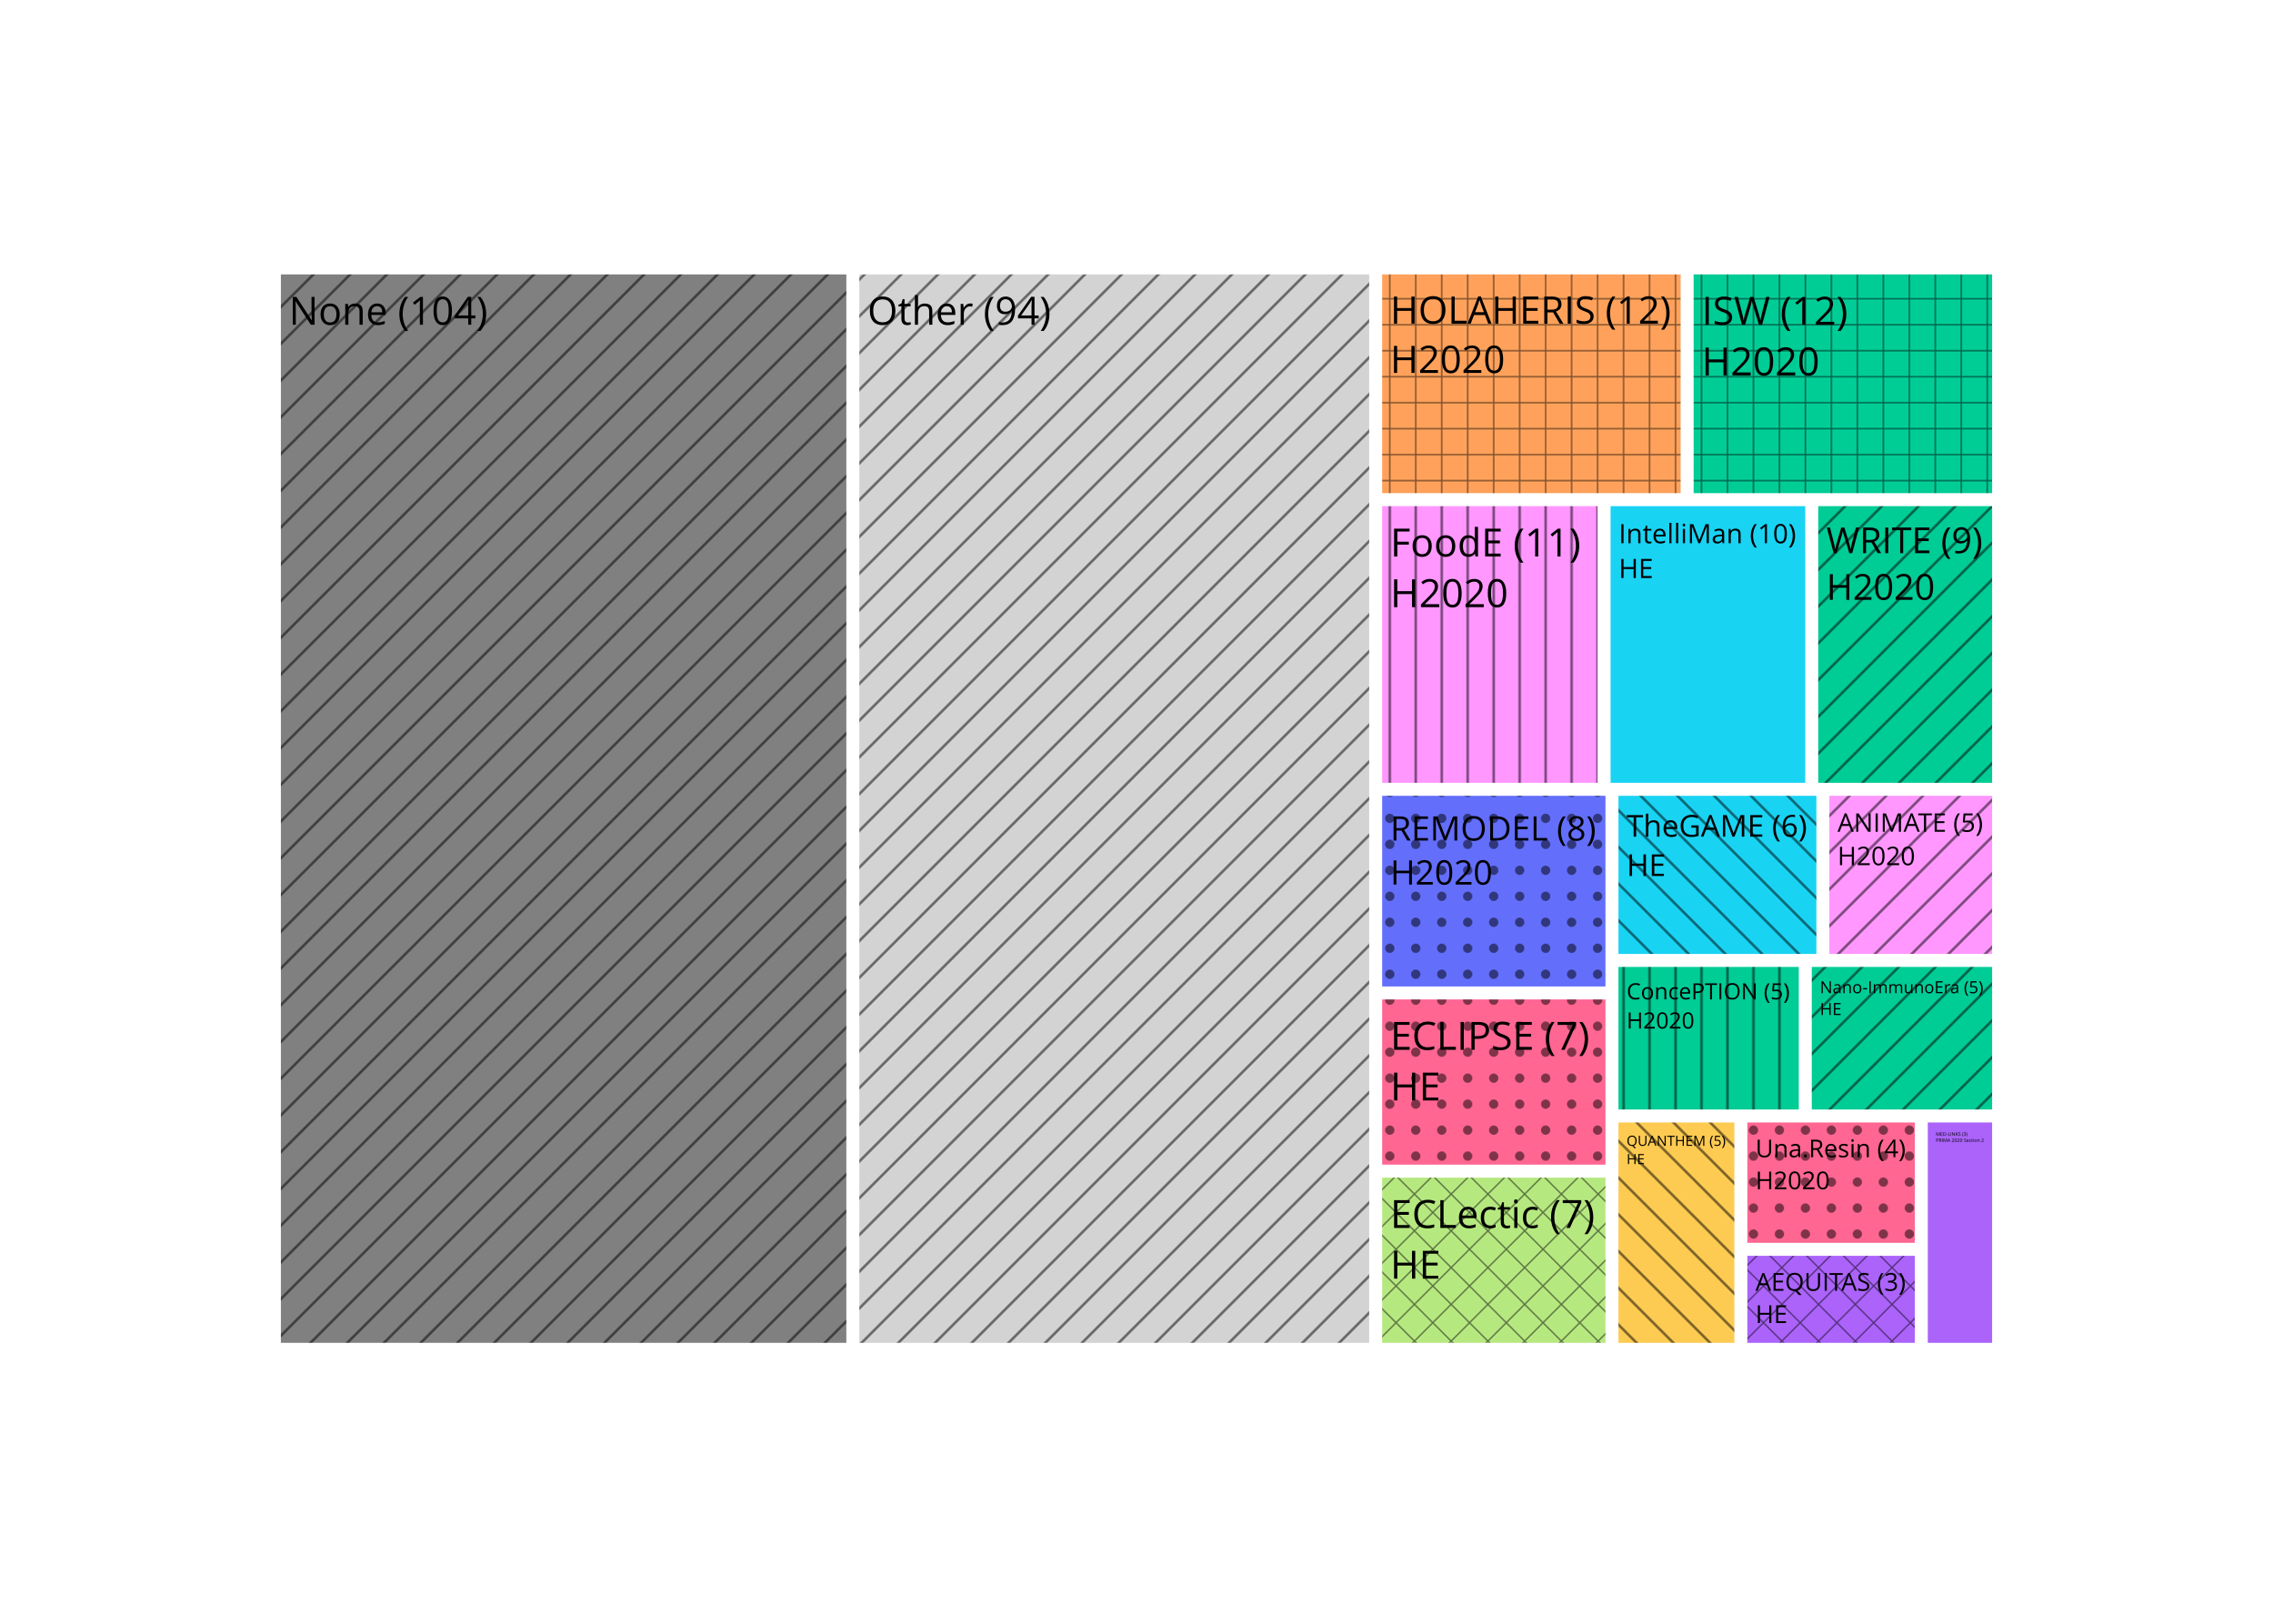
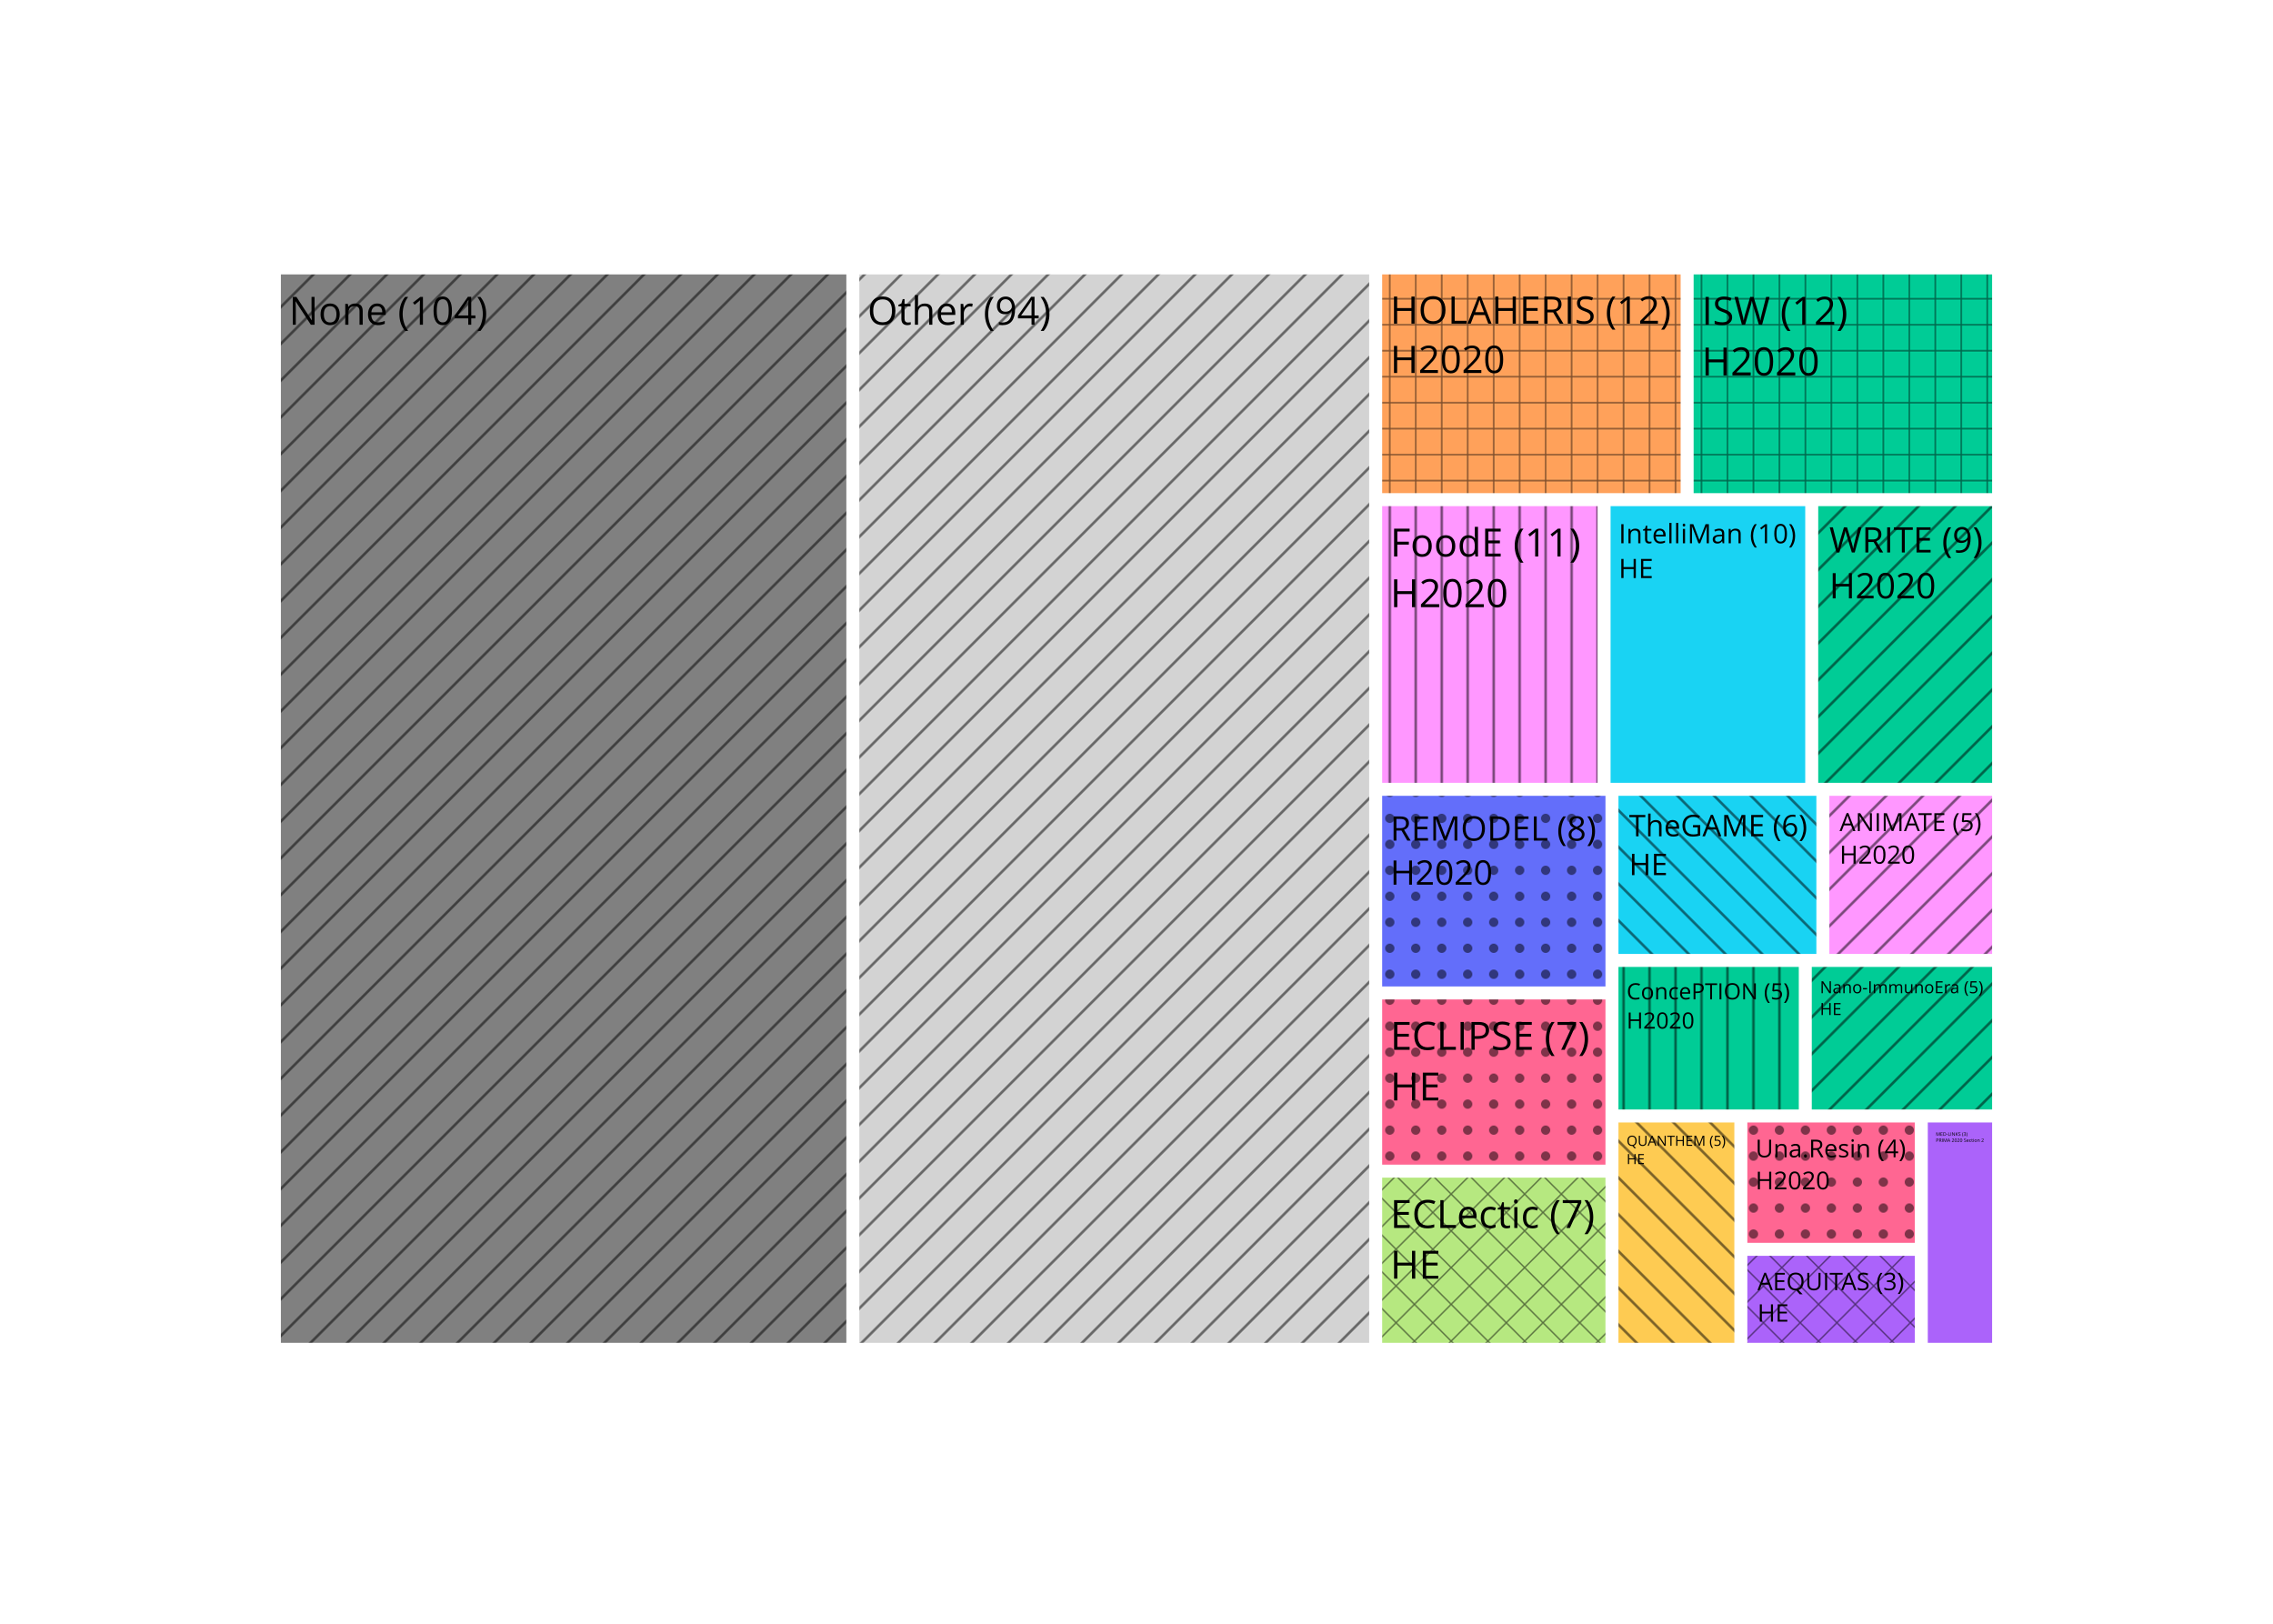
<svg xmlns="http://www.w3.org/2000/svg" class="main-svg" width="700" height="500" style="" viewBox="0 0 700 500">
  <rect x="0" y="0" width="700" height="500" style="fill: rgb(255, 255, 255); fill-opacity: 1;" />
-   <defs id="defs-0441e1">
+   <defs id="defs-b6fcf7">
    <g class="clips" />
    <g class="gradients" />
    <g class="patterns">
-       <pattern id="p0441e1-889cac-11" width="11.314px" height="11.314px" patternUnits="userSpaceOnUse" patternTransform="">
+       <pattern id="pb6fcf7-45ff20-11" width="11.314px" height="11.314px" patternUnits="userSpaceOnUse" patternTransform="">
        <rect width="11.314px" height="11.314px" fill="rgb(128, 128, 128)" fill-opacity="1" />
        <path d="M-2.828,2.828l5.657,-5.657M0,11.314L11.314,0M8.485,14.142l5.657,-5.657" opacity="0.5" stroke="rgb(0, 0, 0)" stroke-width="0.8px" />
      </pattern>
-       <pattern id="p0441e1-889cac-12" width="11.314px" height="11.314px" patternUnits="userSpaceOnUse" patternTransform="">
+       <pattern id="pb6fcf7-45ff20-12" width="11.314px" height="11.314px" patternUnits="userSpaceOnUse" patternTransform="">
        <rect width="11.314px" height="11.314px" fill="rgb(211, 211, 211)" fill-opacity="1" />
        <path d="M-2.828,2.828l5.657,-5.657M0,11.314L11.314,0M8.485,14.142l5.657,-5.657" opacity="0.5" stroke="rgb(0, 0, 0)" stroke-width="0.8px" />
      </pattern>
-       <pattern id="p0441e1-889cac-6" width="8px" height="8px" patternUnits="userSpaceOnUse" patternTransform="">
+       <pattern id="pb6fcf7-45ff20-6" width="8px" height="8px" patternUnits="userSpaceOnUse" patternTransform="">
        <rect width="8px" height="8px" fill="rgb(255, 161, 90)" fill-opacity="1" />
        <path d="M4,0L4,8M0,4L8,4" opacity="0.5" stroke="rgb(0, 0, 0)" stroke-width="0.411px" />
      </pattern>
-       <pattern id="p0441e1-889cac-7" width="8px" height="8px" patternUnits="userSpaceOnUse" patternTransform="">
+       <pattern id="pb6fcf7-45ff20-7" width="8px" height="8px" patternUnits="userSpaceOnUse" patternTransform="">
        <rect width="8px" height="8px" fill="rgb(0, 204, 150)" fill-opacity="1" />
        <path d="M4,0L4,8M0,4L8,4" opacity="0.5" stroke="rgb(0, 0, 0)" stroke-width="0.411px" />
      </pattern>
-       <pattern id="p0441e1-889cac-5" width="8px" height="8px" patternUnits="userSpaceOnUse" patternTransform="">
+       <pattern id="pb6fcf7-45ff20-5" width="8px" height="8px" patternUnits="userSpaceOnUse" patternTransform="">
        <rect width="8px" height="8px" fill="rgb(255, 151, 255)" fill-opacity="1" />
        <path d="M4,0L4,8" opacity="0.5" stroke="rgb(0, 0, 0)" stroke-width="0.8px" />
      </pattern>
-       <pattern id="p0441e1-889cac-17" width="11.314px" height="11.314px" patternUnits="userSpaceOnUse" patternTransform="">
+       <pattern id="pb6fcf7-45ff20-17" width="11.314px" height="11.314px" patternUnits="userSpaceOnUse" patternTransform="">
        <rect width="11.314px" height="11.314px" fill="rgb(0, 204, 150)" fill-opacity="1" />
        <path d="M-2.828,2.828l5.657,-5.657M0,11.314L11.314,0M8.485,14.142l5.657,-5.657" opacity="0.5" stroke="rgb(0, 0, 0)" stroke-width="0.8px" />
      </pattern>
-       <pattern id="p0441e1-889cac-14" width="8px" height="8px" patternUnits="userSpaceOnUse" patternTransform="">
+       <pattern id="pb6fcf7-45ff20-14" width="8px" height="8px" patternUnits="userSpaceOnUse" patternTransform="">
        <rect width="8px" height="8px" fill="rgb(99, 110, 250)" fill-opacity="1" />
        <circle cx="4" cy="4" r="1.427" opacity="0.5" fill="rgb(0, 0, 0)" />
      </pattern>
-       <pattern id="p0441e1-889cac-3" width="8px" height="8px" patternUnits="userSpaceOnUse" patternTransform="">
+       <pattern id="pb6fcf7-45ff20-3" width="8px" height="8px" patternUnits="userSpaceOnUse" patternTransform="">
        <rect width="8px" height="8px" fill="rgb(255, 102, 146)" fill-opacity="1" />
        <circle cx="4" cy="4" r="1.427" opacity="0.5" fill="rgb(0, 0, 0)" />
      </pattern>
-       <pattern id="p0441e1-889cac-4" width="11.314px" height="11.314px" patternUnits="userSpaceOnUse" patternTransform="">
+       <pattern id="pb6fcf7-45ff20-4" width="11.314px" height="11.314px" patternUnits="userSpaceOnUse" patternTransform="">
        <rect width="11.314px" height="11.314px" fill="rgb(182, 232, 128)" fill-opacity="1" />
        <path d="M-2.828,2.828l5.657,-5.657M0,11.314L11.314,0M8.485,14.142l5.657,-5.657M8.485,-2.828l5.657,5.657M0,0L11.314,11.314M-2.828,8.485l5.657,5.657" opacity="0.5" stroke="rgb(0, 0, 0)" stroke-width="0.411px" />
      </pattern>
-       <pattern id="p0441e1-889cac-15" width="11.314px" height="11.314px" patternUnits="userSpaceOnUse" patternTransform="">
+       <pattern id="pb6fcf7-45ff20-15" width="11.314px" height="11.314px" patternUnits="userSpaceOnUse" patternTransform="">
        <rect width="11.314px" height="11.314px" fill="rgb(25, 211, 243)" fill-opacity="1" />
        <path d="M8.485,-2.828l5.657,5.657M0,0L11.314,11.314M-2.828,8.485l5.657,5.657" opacity="0.5" stroke="rgb(0, 0, 0)" stroke-width="0.8px" />
      </pattern>
-       <pattern id="p0441e1-889cac-1" width="11.314px" height="11.314px" patternUnits="userSpaceOnUse" patternTransform="">
+       <pattern id="pb6fcf7-45ff20-1" width="11.314px" height="11.314px" patternUnits="userSpaceOnUse" patternTransform="">
        <rect width="11.314px" height="11.314px" fill="rgb(255, 151, 255)" fill-opacity="1" />
        <path d="M-2.828,2.828l5.657,-5.657M0,11.314L11.314,0M8.485,14.142l5.657,-5.657" opacity="0.5" stroke="rgb(0, 0, 0)" stroke-width="0.8px" />
      </pattern>
-       <pattern id="p0441e1-889cac-2" width="8px" height="8px" patternUnits="userSpaceOnUse" patternTransform="">
+       <pattern id="pb6fcf7-45ff20-2" width="8px" height="8px" patternUnits="userSpaceOnUse" patternTransform="">
        <rect width="8px" height="8px" fill="rgb(0, 204, 150)" fill-opacity="1" />
        <path d="M4,0L4,8" opacity="0.5" stroke="rgb(0, 0, 0)" stroke-width="0.8px" />
      </pattern>
-       <pattern id="p0441e1-889cac-10" width="11.314px" height="11.314px" patternUnits="userSpaceOnUse" patternTransform="">
+       <pattern id="pb6fcf7-45ff20-10" width="11.314px" height="11.314px" patternUnits="userSpaceOnUse" patternTransform="">
        <rect width="11.314px" height="11.314px" fill="rgb(0, 204, 150)" fill-opacity="1" />
        <path d="M-2.828,2.828l5.657,-5.657M0,11.314L11.314,0M8.485,14.142l5.657,-5.657" opacity="0.5" stroke="rgb(0, 0, 0)" stroke-width="0.8px" />
      </pattern>
-       <pattern id="p0441e1-889cac-13" width="11.314px" height="11.314px" patternUnits="userSpaceOnUse" patternTransform="">
+       <pattern id="pb6fcf7-45ff20-13" width="11.314px" height="11.314px" patternUnits="userSpaceOnUse" patternTransform="">
        <rect width="11.314px" height="11.314px" fill="rgb(254, 203, 82)" fill-opacity="1" />
        <path d="M8.485,-2.828l5.657,5.657M0,0L11.314,11.314M-2.828,8.485l5.657,5.657" opacity="0.5" stroke="rgb(0, 0, 0)" stroke-width="0.8px" />
      </pattern>
-       <pattern id="p0441e1-889cac-16" width="8px" height="8px" patternUnits="userSpaceOnUse" patternTransform="">
+       <pattern id="pb6fcf7-45ff20-16" width="8px" height="8px" patternUnits="userSpaceOnUse" patternTransform="">
        <rect width="8px" height="8px" fill="rgb(255, 102, 146)" fill-opacity="1" />
        <circle cx="4" cy="4" r="1.427" opacity="0.5" fill="rgb(0, 0, 0)" />
      </pattern>
-       <pattern id="p0441e1-889cac-0" width="11.314px" height="11.314px" patternUnits="userSpaceOnUse" patternTransform="">
+       <pattern id="pb6fcf7-45ff20-0" width="11.314px" height="11.314px" patternUnits="userSpaceOnUse" patternTransform="">
        <rect width="11.314px" height="11.314px" fill="rgb(171, 99, 250)" fill-opacity="1" />
        <path d="M-2.828,2.828l5.657,-5.657M0,11.314L11.314,0M8.485,14.142l5.657,-5.657M8.485,-2.828l5.657,5.657M0,0L11.314,11.314M-2.828,8.485l5.657,5.657" opacity="0.5" stroke="rgb(0, 0, 0)" stroke-width="0.411px" />
      </pattern>
    </g>
  </defs>
  <g class="bglayer" />
  <g class="layer-below">
    <g class="imagelayer" />
    <g class="shapelayer" />
  </g>
  <g class="cartesianlayer" />
  <g class="polarlayer" />
  <g class="smithlayer" />
  <g class="ternarylayer" />
  <g class="geolayer" />
  <g class="funnelarealayer" />
  <g class="pielayer" />
  <g class="iciclelayer" />
  <g class="treemaplayer">
    <g class="trace treemap" style="opacity: 1;">
      <g class="slice cursor-pointer">
        <path class="surface" d="M80,60L620,60L620,420L80,420Z" style="pointer-events: none; fill: rgb(0, 0, 0); fill-opacity: 0; stroke-width: 0; stroke: rgb(0, 0, 0); stroke-opacity: 0; opacity: 100;" />
        <g class="slicetext">
          <text data-notex="1" class="slicetext" text-anchor="start" x="0" y="0" style="font-family: 'Open Sans', verdana, arial, sans-serif; font-size: 12px; fill: rgb(42, 63, 95); fill-opacity: 1; white-space: pre;" transform="translate(86,76)"> </text>
        </g>
      </g>
      <g class="slice cursor-pointer">
-         <path class="surface pattern_filled" d="M86,84L261.142,84L261.142,414L86,414Z" style="pointer-events: none; stroke-width: 1; fill: url('#p0441e1-889cac-11'); stroke: rgb(255, 255, 255); stroke-opacity: 1; opacity: 1;" />
+         <path class="surface pattern_filled" d="M86,84L261.142,84L261.142,414L86,414Z" style="pointer-events: none; stroke-width: 1; fill: url('#pb6fcf7-45ff20-11'); stroke: rgb(255, 255, 255); stroke-opacity: 1; opacity: 1;" />
        <g class="slicetext">
          <text data-notex="1" class="slicetext" text-anchor="start" x="0" y="0" style="font-family: 'Open Sans', verdana, arial, sans-serif; font-size: 12px; fill: rgb(255, 255, 255); fill-opacity: 1; white-space: pre;" transform="translate(89,100)">
            <tspan class="line" dy="0em" x="0" y="0">
              <tspan style=" fill: black; text-shadow: -2px -2px 0 #FFF, 2px -2px 0 #FFF, -2px 2px 0 #FFF, 2px 2px 0 #FFF, -2px 0 0 #FFF, 2px 0 0 #FFF, 0 -2px 0 #FFF, 0 2px 0 #FFF;">None (104)</tspan>
            </tspan>
            <tspan class="line" dy="1.3em" x="0" y="0">
              <tspan style=" fill: black; text-shadow: -2px -2px 0 #FFF, 2px -2px 0 #FFF, -2px 2px 0 #FFF, 2px 2px 0 #FFF, -2px 0 0 #FFF, 2px 0 0 #FFF, 0 -2px 0 #FFF, 0 2px 0 #FFF;" />
            </tspan>
          </text>
        </g>
      </g>
      <g class="slice cursor-pointer">
-         <path class="surface pattern_filled" d="M264.142,84L422.155,84L422.155,414L264.142,414Z" style="pointer-events: none; stroke-width: 1; fill: url('#p0441e1-889cac-12'); stroke: rgb(255, 255, 255); stroke-opacity: 1; opacity: 1;" />
+         <path class="surface pattern_filled" d="M264.142,84L422.155,84L422.155,414L264.142,414Z" style="pointer-events: none; stroke-width: 1; fill: url('#pb6fcf7-45ff20-12'); stroke: rgb(255, 255, 255); stroke-opacity: 1; opacity: 1;" />
        <g class="slicetext">
          <text data-notex="1" class="slicetext" text-anchor="start" x="0" y="0" style="font-family: 'Open Sans', verdana, arial, sans-serif; font-size: 12px; fill: rgb(68, 68, 68); fill-opacity: 1; white-space: pre;" transform="translate(267.1419,100)">
            <tspan class="line" dy="0em" x="0" y="0">
              <tspan style=" fill: black; text-shadow: -2px -2px 0 #FFF, 2px -2px 0 #FFF, -2px 2px 0 #FFF, 2px 2px 0 #FFF, -2px 0 0 #FFF, 2px 0 0 #FFF, 0 -2px 0 #FFF, 0 2px 0 #FFF;">Other (94)</tspan>
            </tspan>
            <tspan class="line" dy="1.3em" x="0" y="0">
              <tspan style=" fill: black; text-shadow: -2px -2px 0 #FFF, 2px -2px 0 #FFF, -2px 2px 0 #FFF, 2px 2px 0 #FFF, -2px 0 0 #FFF, 2px 0 0 #FFF, 0 -2px 0 #FFF, 0 2px 0 #FFF;" />
            </tspan>
          </text>
        </g>
      </g>
      <g class="slice cursor-pointer">
-         <path class="surface pattern_filled" d="M425.155,84L518.077,84L518.077,152.357L425.155,152.357Z" style="pointer-events: none; stroke-width: 1; fill: url('#p0441e1-889cac-6'); stroke: rgb(255, 255, 255); stroke-opacity: 1; opacity: 1;" />
-         <g class="slicetext">
-           <text data-notex="1" class="slicetext" text-anchor="start" x="0" y="0" style="font-family: 'Open Sans', verdana, arial, sans-serif; font-size: 12px; fill: rgb(68, 68, 68); fill-opacity: 1; white-space: pre;" transform="translate(428.1548,99.65545)scale(0.9734964)">
+         <path class="surface pattern_filled" d="M425.155,84L518.077,84L518.077,152.357L425.155,152.357Z" style="pointer-events: none; stroke-width: 1; fill: url('#pb6fcf7-45ff20-6'); stroke: rgb(255, 255, 255); stroke-opacity: 1; opacity: 1;" />
+         <g class="slicetext">
+           <text data-notex="1" class="slicetext" text-anchor="start" x="0" y="0" style="font-family: 'Open Sans', verdana, arial, sans-serif; font-size: 12px; fill: rgb(68, 68, 68); fill-opacity: 1; white-space: pre;" transform="translate(428.1548,99.65878)scale(0.973752)">
            <tspan class="line" dy="0em" x="0" y="0">
              <tspan style=" fill: black; text-shadow: -2px -2px 0 #FFF, 2px -2px 0 #FFF, -2px 2px 0 #FFF, 2px 2px 0 #FFF, -2px 0 0 #FFF, 2px 0 0 #FFF, 0 -2px 0 #FFF, 0 2px 0 #FFF;">HOLAHERIS (12)</tspan>
            </tspan>
            <tspan class="line" dy="1.3em" x="0" y="0">
              <tspan style=" fill: black; text-shadow: -2px -2px 0 #FFF, 2px -2px 0 #FFF, -2px 2px 0 #FFF, 2px 2px 0 #FFF, -2px 0 0 #FFF, 2px 0 0 #FFF, 0 -2px 0 #FFF, 0 2px 0 #FFF;">H2020</tspan>
            </tspan>
          </text>
        </g>
      </g>
      <g class="slice cursor-pointer">
-         <path class="surface pattern_filled" d="M521.077,84L614,84L614,152.357L521.077,152.357Z" style="pointer-events: none; stroke-width: 1; fill: url('#p0441e1-889cac-7'); stroke: rgb(255, 255, 255); stroke-opacity: 1; opacity: 1;" />
+         <path class="surface pattern_filled" d="M521.077,84L614,84L614,152.357L521.077,152.357Z" style="pointer-events: none; stroke-width: 1; fill: url('#pb6fcf7-45ff20-7'); stroke: rgb(255, 255, 255); stroke-opacity: 1; opacity: 1;" />
        <g class="slicetext">
          <text data-notex="1" class="slicetext" text-anchor="start" x="0" y="0" style="font-family: 'Open Sans', verdana, arial, sans-serif; font-size: 12px; fill: rgb(68, 68, 68); fill-opacity: 1; white-space: pre;" transform="translate(524.0774,100)">
            <tspan class="line" dy="0em" x="0" y="0">
              <tspan style=" fill: black; text-shadow: -2px -2px 0 #FFF, 2px -2px 0 #FFF, -2px 2px 0 #FFF, 2px 2px 0 #FFF, -2px 0 0 #FFF, 2px 0 0 #FFF, 0 -2px 0 #FFF, 0 2px 0 #FFF;">ISW (12)</tspan>
            </tspan>
            <tspan class="line" dy="1.3em" x="0" y="0">
              <tspan style=" fill: black; text-shadow: -2px -2px 0 #FFF, 2px -2px 0 #FFF, -2px 2px 0 #FFF, 2px 2px 0 #FFF, -2px 0 0 #FFF, 2px 0 0 #FFF, 0 -2px 0 #FFF, 0 2px 0 #FFF;">H2020</tspan>
            </tspan>
          </text>
        </g>
      </g>
      <g class="slice cursor-pointer">
-         <path class="surface pattern_filled" d="M425.155,155.357L492.498,155.357L492.498,241.554L425.155,241.554Z" style="pointer-events: none; stroke-width: 1; fill: url('#p0441e1-889cac-5'); stroke: rgb(255, 255, 255); stroke-opacity: 1; opacity: 1;" />
+         <path class="surface pattern_filled" d="M425.155,155.357L492.498,155.357L492.498,241.554L425.155,241.554Z" style="pointer-events: none; stroke-width: 1; fill: url('#pb6fcf7-45ff20-5'); stroke: rgb(255, 255, 255); stroke-opacity: 1; opacity: 1;" />
        <g class="slicetext">
          <text data-notex="1" class="slicetext" text-anchor="start" x="0" y="0" style="font-family: 'Open Sans', verdana, arial, sans-serif; font-size: 12px; fill: rgb(68, 68, 68); fill-opacity: 1; white-space: pre;" transform="translate(428.1548,171.3571)">
            <tspan class="line" dy="0em" x="0" y="0">
              <tspan style=" fill: black; text-shadow: -2px -2px 0 #FFF, 2px -2px 0 #FFF, -2px 2px 0 #FFF, 2px 2px 0 #FFF, -2px 0 0 #FFF, 2px 0 0 #FFF, 0 -2px 0 #FFF, 0 2px 0 #FFF;">FoodE (11)</tspan>
            </tspan>
            <tspan class="line" dy="1.3em" x="0" y="0">
              <tspan style=" fill: black; text-shadow: -2px -2px 0 #FFF, 2px -2px 0 #FFF, -2px 2px 0 #FFF, 2px 2px 0 #FFF, -2px 0 0 #FFF, 2px 0 0 #FFF, 0 -2px 0 #FFF, 0 2px 0 #FFF;">H2020</tspan>
            </tspan>
          </text>
        </g>
      </g>
      <g class="slice cursor-pointer">
        <path class="surface" d="M495.498,155.357L556.446,155.357L556.446,241.554L495.498,241.554Z" style="pointer-events: none; stroke-width: 1; fill: rgb(25, 211, 243); fill-opacity: 1; stroke: rgb(255, 255, 255); stroke-opacity: 1; opacity: 1;" />
        <g class="slicetext">
-           <text data-notex="1" class="slicetext" text-anchor="start" x="0" y="0" style="font-family: 'Open Sans', verdana, arial, sans-serif; font-size: 12px; fill: rgb(68, 68, 68); fill-opacity: 1; white-space: pre;" transform="translate(498.4981,167.2808)scale(0.6864359)">
+           <text data-notex="1" class="slicetext" text-anchor="start" x="0" y="0" style="font-family: 'Open Sans', verdana, arial, sans-serif; font-size: 12px; fill: rgb(68, 68, 68); fill-opacity: 1; white-space: pre;" transform="translate(498.4981,167.2847)scale(0.6867375)">
            <tspan class="line" dy="0em" x="0" y="0">
              <tspan style=" fill: black; text-shadow: -2px -2px 0 #FFF, 2px -2px 0 #FFF, -2px 2px 0 #FFF, 2px 2px 0 #FFF, -2px 0 0 #FFF, 2px 0 0 #FFF, 0 -2px 0 #FFF, 0 2px 0 #FFF;">IntelliMan (10)</tspan>
            </tspan>
            <tspan class="line" dy="1.3em" x="0" y="0">
              <tspan style=" fill: black; text-shadow: -2px -2px 0 #FFF, 2px -2px 0 #FFF, -2px 2px 0 #FFF, 2px 2px 0 #FFF, -2px 0 0 #FFF, 2px 0 0 #FFF, 0 -2px 0 #FFF, 0 2px 0 #FFF;">HE</tspan>
            </tspan>
          </text>
        </g>
      </g>
      <g class="slice cursor-pointer">
-         <path class="surface pattern_filled" d="M559.446,155.357L614,155.357L614,241.554L559.446,241.554Z" style="pointer-events: none; stroke-width: 1; fill: url('#p0441e1-889cac-17'); stroke: rgb(255, 255, 255); stroke-opacity: 1; opacity: 1;" />
-         <g class="slicetext">
-           <text data-notex="1" class="slicetext" text-anchor="start" x="0" y="0" style="font-family: 'Open Sans', verdana, arial, sans-serif; font-size: 12px; fill: rgb(68, 68, 68); fill-opacity: 1; white-space: pre;" transform="translate(562.4465,170.3309)scale(0.9210603)">
+         <path class="surface pattern_filled" d="M559.446,155.357L614,155.357L614,241.554L559.446,241.554Z" style="pointer-events: none; stroke-width: 1; fill: url('#pb6fcf7-45ff20-17'); stroke: rgb(255, 255, 255); stroke-opacity: 1; opacity: 1;" />
+         <g class="slicetext">
+           <text data-notex="1" class="slicetext" text-anchor="start" x="0" y="0" style="font-family: 'Open Sans', verdana, arial, sans-serif; font-size: 12px; fill: rgb(68, 68, 68); fill-opacity: 1; white-space: pre;" transform="translate(563.3517,170.126)scale(0.9052956)">
            <tspan class="line" dy="0em" x="0" y="0">
              <tspan style=" fill: black; text-shadow: -2px -2px 0 #FFF, 2px -2px 0 #FFF, -2px 2px 0 #FFF, 2px 2px 0 #FFF, -2px 0 0 #FFF, 2px 0 0 #FFF, 0 -2px 0 #FFF, 0 2px 0 #FFF;">WRITE (9)</tspan>
            </tspan>
            <tspan class="line" dy="1.3em" x="0" y="0">
              <tspan style=" fill: black; text-shadow: -2px -2px 0 #FFF, 2px -2px 0 #FFF, -2px 2px 0 #FFF, 2px 2px 0 #FFF, -2px 0 0 #FFF, 2px 0 0 #FFF, 0 -2px 0 #FFF, 0 2px 0 #FFF;">H2020</tspan>
            </tspan>
          </text>
        </g>
      </g>
      <g class="slice cursor-pointer">
-         <path class="surface pattern_filled" d="M425.155,244.554L494.924,244.554L494.924,304.261L425.155,304.261Z" style="pointer-events: none; stroke-width: 1; fill: url('#p0441e1-889cac-14'); stroke: rgb(255, 255, 255); stroke-opacity: 1; opacity: 1;" />
-         <g class="slicetext">
-           <text data-notex="1" class="slicetext" text-anchor="start" x="0" y="0" style="font-family: 'Open Sans', verdana, arial, sans-serif; font-size: 12px; fill: rgb(255, 255, 255); fill-opacity: 1; white-space: pre;" transform="translate(428.1548,258.8399)scale(0.8681802)">
+         <path class="surface pattern_filled" d="M425.155,244.554L494.924,244.554L494.924,304.261L425.155,304.261Z" style="pointer-events: none; stroke-width: 1; fill: url('#pb6fcf7-45ff20-14'); stroke: rgb(255, 255, 255); stroke-opacity: 1; opacity: 1;" />
+         <g class="slicetext">
+           <text data-notex="1" class="slicetext" text-anchor="start" x="0" y="0" style="font-family: 'Open Sans', verdana, arial, sans-serif; font-size: 12px; fill: rgb(255, 255, 255); fill-opacity: 1; white-space: pre;" transform="translate(428.1548,258.8543)scale(0.8692897)">
            <tspan class="line" dy="0em" x="0" y="0">
              <tspan style=" fill: black; text-shadow: -2px -2px 0 #FFF, 2px -2px 0 #FFF, -2px 2px 0 #FFF, 2px 2px 0 #FFF, -2px 0 0 #FFF, 2px 0 0 #FFF, 0 -2px 0 #FFF, 0 2px 0 #FFF;">REMODEL (8)</tspan>
            </tspan>
            <tspan class="line" dy="1.3em" x="0" y="0">
              <tspan style=" fill: black; text-shadow: -2px -2px 0 #FFF, 2px -2px 0 #FFF, -2px 2px 0 #FFF, 2px 2px 0 #FFF, -2px 0 0 #FFF, 2px 0 0 #FFF, 0 -2px 0 #FFF, 0 2px 0 #FFF;">H2020</tspan>
            </tspan>
          </text>
        </g>
      </g>
      <g class="slice cursor-pointer">
-         <path class="surface pattern_filled" d="M425.155,307.261L494.924,307.261L494.924,359.131L425.155,359.131Z" style="pointer-events: none; stroke-width: 1; fill: url('#p0441e1-889cac-3'); stroke: rgb(255, 255, 255); stroke-opacity: 1; opacity: 1;" />
+         <path class="surface pattern_filled" d="M425.155,307.261L494.924,307.261L494.924,359.131L425.155,359.131Z" style="pointer-events: none; stroke-width: 1; fill: url('#pb6fcf7-45ff20-3'); stroke: rgb(255, 255, 255); stroke-opacity: 1; opacity: 1;" />
        <g class="slicetext">
          <text data-notex="1" class="slicetext" text-anchor="start" x="0" y="0" style="font-family: 'Open Sans', verdana, arial, sans-serif; font-size: 12px; fill: rgb(68, 68, 68); fill-opacity: 1; white-space: pre;" transform="translate(428.1548,323.2614)">
            <tspan class="line" dy="0em" x="0" y="0">
              <tspan style=" fill: black; text-shadow: -2px -2px 0 #FFF, 2px -2px 0 #FFF, -2px 2px 0 #FFF, 2px 2px 0 #FFF, -2px 0 0 #FFF, 2px 0 0 #FFF, 0 -2px 0 #FFF, 0 2px 0 #FFF;">ECLIPSE (7)</tspan>
            </tspan>
            <tspan class="line" dy="1.3em" x="0" y="0">
              <tspan style=" fill: black; text-shadow: -2px -2px 0 #FFF, 2px -2px 0 #FFF, -2px 2px 0 #FFF, 2px 2px 0 #FFF, -2px 0 0 #FFF, 2px 0 0 #FFF, 0 -2px 0 #FFF, 0 2px 0 #FFF;">HE</tspan>
            </tspan>
          </text>
        </g>
      </g>
      <g class="slice cursor-pointer">
-         <path class="surface pattern_filled" d="M425.155,362.131L494.924,362.131L494.924,414L425.155,414Z" style="pointer-events: none; stroke-width: 1; fill: url('#p0441e1-889cac-4'); stroke: rgb(255, 255, 255); stroke-opacity: 1; opacity: 1;" />
+         <path class="surface pattern_filled" d="M425.155,362.131L494.924,362.131L494.924,414L425.155,414Z" style="pointer-events: none; stroke-width: 1; fill: url('#pb6fcf7-45ff20-4'); stroke: rgb(255, 255, 255); stroke-opacity: 1; opacity: 1;" />
        <g class="slicetext">
          <text data-notex="1" class="slicetext" text-anchor="start" x="0" y="0" style="font-family: 'Open Sans', verdana, arial, sans-serif; font-size: 12px; fill: rgb(68, 68, 68); fill-opacity: 1; white-space: pre;" transform="translate(428.1548,378.1307)">
            <tspan class="line" dy="0em" x="0" y="0">
              <tspan style=" fill: black; text-shadow: -2px -2px 0 #FFF, 2px -2px 0 #FFF, -2px 2px 0 #FFF, 2px 2px 0 #FFF, -2px 0 0 #FFF, 2px 0 0 #FFF, 0 -2px 0 #FFF, 0 2px 0 #FFF;">ECLectic (7)</tspan>
            </tspan>
            <tspan class="line" dy="1.3em" x="0" y="0">
              <tspan style=" fill: black; text-shadow: -2px -2px 0 #FFF, 2px -2px 0 #FFF, -2px 2px 0 #FFF, 2px 2px 0 #FFF, -2px 0 0 #FFF, 2px 0 0 #FFF, 0 -2px 0 #FFF, 0 2px 0 #FFF;">HE</tspan>
            </tspan>
          </text>
        </g>
      </g>
      <g class="slice cursor-pointer">
-         <path class="surface pattern_filled" d="M497.924,244.554L559.874,244.554L559.874,294.246L497.924,294.246Z" style="pointer-events: none; stroke-width: 1; fill: url('#p0441e1-889cac-15'); stroke: rgb(255, 255, 255); stroke-opacity: 1; opacity: 1;" />
-         <g class="slicetext">
-           <text data-notex="1" class="slicetext" text-anchor="start" x="0" y="0" style="font-family: 'Open Sans', verdana, arial, sans-serif; font-size: 12px; fill: rgb(68, 68, 68); fill-opacity: 1; white-space: pre;" transform="translate(500.9237,257.6413)scale(0.7759776)">
+         <path class="surface pattern_filled" d="M497.924,244.554L559.874,244.554L559.874,294.246L497.924,294.246Z" style="pointer-events: none; stroke-width: 1; fill: url('#pb6fcf7-45ff20-15'); stroke: rgb(255, 255, 255); stroke-opacity: 1; opacity: 1;" />
+         <g class="slicetext">
+           <text data-notex="1" class="slicetext" text-anchor="start" x="0" y="0" style="font-family: 'Open Sans', verdana, arial, sans-serif; font-size: 12px; fill: rgb(68, 68, 68); fill-opacity: 1; white-space: pre;" transform="translate(501.6902,257.5177)scale(0.7664686)">
            <tspan class="line" dy="0em" x="0" y="0">
              <tspan style=" fill: black; text-shadow: -2px -2px 0 #FFF, 2px -2px 0 #FFF, -2px 2px 0 #FFF, 2px 2px 0 #FFF, -2px 0 0 #FFF, 2px 0 0 #FFF, 0 -2px 0 #FFF, 0 2px 0 #FFF;">TheGAME (6)</tspan>
            </tspan>
            <tspan class="line" dy="1.3em" x="0" y="0">
              <tspan style=" fill: black; text-shadow: -2px -2px 0 #FFF, 2px -2px 0 #FFF, -2px 2px 0 #FFF, 2px 2px 0 #FFF, -2px 0 0 #FFF, 2px 0 0 #FFF, 0 -2px 0 #FFF, 0 2px 0 #FFF;">HE</tspan>
            </tspan>
          </text>
        </g>
      </g>
      <g class="slice cursor-pointer">
-         <path class="surface pattern_filled" d="M562.874,244.554L614,244.554L614,294.246L562.874,294.246Z" style="pointer-events: none; stroke-width: 1; fill: url('#p0441e1-889cac-1'); stroke: rgb(255, 255, 255); stroke-opacity: 1; opacity: 1;" />
-         <g class="slicetext">
-           <text data-notex="1" class="slicetext" text-anchor="start" x="0" y="0" style="font-family: 'Open Sans', verdana, arial, sans-serif; font-size: 12px; fill: rgb(68, 68, 68); fill-opacity: 1; white-space: pre;" transform="translate(565.8744,256.1278)scale(0.6595576)">
+         <path class="surface pattern_filled" d="M562.874,244.554L614,244.554L614,294.246L562.874,294.246Z" style="pointer-events: none; stroke-width: 1; fill: url('#pb6fcf7-45ff20-1'); stroke: rgb(255, 255, 255); stroke-opacity: 1; opacity: 1;" />
+         <g class="slicetext">
+           <text data-notex="1" class="slicetext" text-anchor="start" x="0" y="0" style="font-family: 'Open Sans', verdana, arial, sans-serif; font-size: 12px; fill: rgb(68, 68, 68); fill-opacity: 1; white-space: pre;" transform="translate(566.5177,255.9161)scale(0.6432693)">
            <tspan class="line" dy="0em" x="0" y="0">
              <tspan style=" fill: black; text-shadow: -2px -2px 0 #FFF, 2px -2px 0 #FFF, -2px 2px 0 #FFF, 2px 2px 0 #FFF, -2px 0 0 #FFF, 2px 0 0 #FFF, 0 -2px 0 #FFF, 0 2px 0 #FFF;">ANIMATE (5)</tspan>
            </tspan>
            <tspan class="line" dy="1.3em" x="0" y="0">
              <tspan style=" fill: black; text-shadow: -2px -2px 0 #FFF, 2px -2px 0 #FFF, -2px 2px 0 #FFF, 2px 2px 0 #FFF, -2px 0 0 #FFF, 2px 0 0 #FFF, 0 -2px 0 #FFF, 0 2px 0 #FFF;">H2020</tspan>
            </tspan>
          </text>
        </g>
      </g>
      <g class="slice cursor-pointer">
-         <path class="surface pattern_filled" d="M497.924,297.246L554.462,297.246L554.462,342.147L497.924,342.147Z" style="pointer-events: none; stroke-width: 1; fill: url('#p0441e1-889cac-2'); stroke: rgb(255, 255, 255); stroke-opacity: 1; opacity: 1;" />
-         <g class="slicetext">
-           <text data-notex="1" class="slicetext" text-anchor="start" x="0" y="0" style="font-family: 'Open Sans', verdana, arial, sans-serif; font-size: 12px; fill: rgb(68, 68, 68); fill-opacity: 1; white-space: pre;" transform="translate(500.9237,307.7318)scale(0.5758693)">
+         <path class="surface pattern_filled" d="M497.924,297.246L554.462,297.246L554.462,342.147L497.924,342.147Z" style="pointer-events: none; stroke-width: 1; fill: url('#pb6fcf7-45ff20-2'); stroke: rgb(255, 255, 255); stroke-opacity: 1; opacity: 1;" />
+         <g class="slicetext">
+           <text data-notex="1" class="slicetext" text-anchor="start" x="0" y="0" style="font-family: 'Open Sans', verdana, arial, sans-serif; font-size: 12px; fill: rgb(68, 68, 68); fill-opacity: 1; white-space: pre;" transform="translate(500.9237,307.7378)scale(0.576331)">
            <tspan class="line" dy="0em" x="0" y="0">
              <tspan style=" fill: black; text-shadow: -2px -2px 0 #FFF, 2px -2px 0 #FFF, -2px 2px 0 #FFF, 2px 2px 0 #FFF, -2px 0 0 #FFF, 2px 0 0 #FFF, 0 -2px 0 #FFF, 0 2px 0 #FFF;">ConcePTION (5)</tspan>
            </tspan>
            <tspan class="line" dy="1.3em" x="0" y="0">
              <tspan style=" fill: black; text-shadow: -2px -2px 0 #FFF, 2px -2px 0 #FFF, -2px 2px 0 #FFF, 2px 2px 0 #FFF, -2px 0 0 #FFF, 2px 0 0 #FFF, 0 -2px 0 #FFF, 0 2px 0 #FFF;">H2020</tspan>
            </tspan>
          </text>
        </g>
      </g>
      <g class="slice cursor-pointer">
-         <path class="surface pattern_filled" d="M557.462,297.246L614,297.246L614,342.147L557.462,342.147Z" style="pointer-events: none; stroke-width: 1; fill: url('#p0441e1-889cac-10'); stroke: rgb(255, 255, 255); stroke-opacity: 1; opacity: 1;" />
-         <g class="slicetext">
-           <text data-notex="1" class="slicetext" text-anchor="start" x="0" y="0" style="font-family: 'Open Sans', verdana, arial, sans-serif; font-size: 12px; fill: rgb(68, 68, 68); fill-opacity: 1; white-space: pre;" transform="translate(560.4618,305.8428)scale(0.4305557)">
+         <path class="surface pattern_filled" d="M557.462,297.246L614,297.246L614,342.147L557.462,342.147Z" style="pointer-events: none; stroke-width: 1; fill: url('#pb6fcf7-45ff20-10'); stroke: rgb(255, 255, 255); stroke-opacity: 1; opacity: 1;" />
+         <g class="slicetext">
+           <text data-notex="1" class="slicetext" text-anchor="start" x="0" y="0" style="font-family: 'Open Sans', verdana, arial, sans-serif; font-size: 12px; fill: rgb(68, 68, 68); fill-opacity: 1; white-space: pre;" transform="translate(560.4618,305.8414)scale(0.4304482)">
            <tspan class="line" dy="0em" x="0" y="0">
              <tspan style=" fill: black; text-shadow: -2px -2px 0 #FFF, 2px -2px 0 #FFF, -2px 2px 0 #FFF, 2px 2px 0 #FFF, -2px 0 0 #FFF, 2px 0 0 #FFF, 0 -2px 0 #FFF, 0 2px 0 #FFF;">Nano-ImmunoEra (5)</tspan>
            </tspan>
            <tspan class="line" dy="1.3em" x="0" y="0">
              <tspan style=" fill: black; text-shadow: -2px -2px 0 #FFF, 2px -2px 0 #FFF, -2px 2px 0 #FFF, 2px 2px 0 #FFF, -2px 0 0 #FFF, 2px 0 0 #FFF, 0 -2px 0 #FFF, 0 2px 0 #FFF;">HE</tspan>
            </tspan>
          </text>
        </g>
      </g>
      <g class="slice cursor-pointer">
-         <path class="surface pattern_filled" d="M497.924,345.147L534.616,345.147L534.616,414L497.924,414Z" style="pointer-events: none; stroke-width: 1; fill: url('#p0441e1-889cac-13'); stroke: rgb(255, 255, 255); stroke-opacity: 1; opacity: 1;" />
-         <g class="slicetext">
-           <text data-notex="1" class="slicetext" text-anchor="start" x="0" y="0" style="font-family: 'Open Sans', verdana, arial, sans-serif; font-size: 12px; fill: rgb(68, 68, 68); fill-opacity: 1; white-space: pre;" transform="translate(500.9237,352.834)scale(0.360512)">
+         <path class="surface pattern_filled" d="M497.924,345.147L534.616,345.147L534.616,414L497.924,414Z" style="pointer-events: none; stroke-width: 1; fill: url('#pb6fcf7-45ff20-13'); stroke: rgb(255, 255, 255); stroke-opacity: 1; opacity: 1;" />
+         <g class="slicetext">
+           <text data-notex="1" class="slicetext" text-anchor="start" x="0" y="0" style="font-family: 'Open Sans', verdana, arial, sans-serif; font-size: 12px; fill: rgb(68, 68, 68); fill-opacity: 1; white-space: pre;" transform="translate(500.9237,352.8337)scale(0.3604872)">
            <tspan class="line" dy="0em" x="0" y="0">
              <tspan style=" fill: black; text-shadow: -2px -2px 0 #FFF, 2px -2px 0 #FFF, -2px 2px 0 #FFF, 2px 2px 0 #FFF, -2px 0 0 #FFF, 2px 0 0 #FFF, 0 -2px 0 #FFF, 0 2px 0 #FFF;">QUANTHEM (5)</tspan>
            </tspan>
            <tspan class="line" dy="1.3em" x="0" y="0">
              <tspan style=" fill: black; text-shadow: -2px -2px 0 #FFF, 2px -2px 0 #FFF, -2px 2px 0 #FFF, 2px 2px 0 #FFF, -2px 0 0 #FFF, 2px 0 0 #FFF, 0 -2px 0 #FFF, 0 2px 0 #FFF;">HE</tspan>
            </tspan>
          </text>
        </g>
      </g>
      <g class="slice cursor-pointer">
-         <path class="surface pattern_filled" d="M537.616,345.147L590.185,345.147L590.185,383.206L537.616,383.206Z" style="pointer-events: none; stroke-width: 1; fill: url('#p0441e1-889cac-16'); stroke: rgb(255, 255, 255); stroke-opacity: 1; opacity: 1;" />
-         <g class="slicetext">
-           <text data-notex="1" class="slicetext" text-anchor="start" x="0" y="0" style="font-family: 'Open Sans', verdana, arial, sans-serif; font-size: 12px; fill: rgb(68, 68, 68); fill-opacity: 1; white-space: pre;" transform="translate(540.6158,356.3535)scale(0.6312427)">
+         <path class="surface pattern_filled" d="M537.616,345.147L590.185,345.147L590.185,383.206L537.616,383.206Z" style="pointer-events: none; stroke-width: 1; fill: url('#pb6fcf7-45ff20-16'); stroke: rgb(255, 255, 255); stroke-opacity: 1; opacity: 1;" />
+         <g class="slicetext">
+           <text data-notex="1" class="slicetext" text-anchor="start" x="0" y="0" style="font-family: 'Open Sans', verdana, arial, sans-serif; font-size: 12px; fill: rgb(68, 68, 68); fill-opacity: 1; white-space: pre;" transform="translate(540.6158,356.362)scale(0.6318951)">
            <tspan class="line" dy="0em" x="0" y="0">
              <tspan style=" fill: black; text-shadow: -2px -2px 0 #FFF, 2px -2px 0 #FFF, -2px 2px 0 #FFF, 2px 2px 0 #FFF, -2px 0 0 #FFF, 2px 0 0 #FFF, 0 -2px 0 #FFF, 0 2px 0 #FFF;">Una.Resin (4)</tspan>
            </tspan>
            <tspan class="line" dy="1.3em" x="0" y="0">
              <tspan style=" fill: black; text-shadow: -2px -2px 0 #FFF, 2px -2px 0 #FFF, -2px 2px 0 #FFF, 2px 2px 0 #FFF, -2px 0 0 #FFF, 2px 0 0 #FFF, 0 -2px 0 #FFF, 0 2px 0 #FFF;">H2020</tspan>
            </tspan>
          </text>
        </g>
      </g>
      <g class="slice cursor-pointer">
-         <path class="surface pattern_filled" d="M537.616,386.206L590.185,386.206L590.185,414L537.616,414Z" style="pointer-events: none; stroke-width: 1; fill: url('#p0441e1-889cac-0'); stroke: rgb(255, 255, 255); stroke-opacity: 1; opacity: 1;" />
-         <g class="slicetext">
-           <text data-notex="1" class="slicetext" text-anchor="start" x="0" y="0" style="font-family: 'Open Sans', verdana, arial, sans-serif; font-size: 12px; fill: rgb(255, 255, 255); fill-opacity: 1; white-space: pre;" transform="translate(540.6158,397.4759)scale(0.6361436)">
+         <path class="surface pattern_filled" d="M537.616,386.206L590.185,386.206L590.185,414L537.616,414Z" style="pointer-events: none; stroke-width: 1; fill: url('#pb6fcf7-45ff20-0'); stroke: rgb(255, 255, 255); stroke-opacity: 1; opacity: 1;" />
+         <g class="slicetext">
+           <text data-notex="1" class="slicetext" text-anchor="start" x="0" y="0" style="font-family: 'Open Sans', verdana, arial, sans-serif; font-size: 12px; fill: rgb(255, 255, 255); fill-opacity: 1; white-space: pre;" transform="translate(541.2368,397.2796)scale(0.6210486)">
            <tspan class="line" dy="0em" x="0" y="0">
              <tspan style=" fill: black; text-shadow: -2px -2px 0 #FFF, 2px -2px 0 #FFF, -2px 2px 0 #FFF, 2px 2px 0 #FFF, -2px 0 0 #FFF, 2px 0 0 #FFF, 0 -2px 0 #FFF, 0 2px 0 #FFF;">AEQUITAS (3)</tspan>
            </tspan>
            <tspan class="line" dy="1.3em" x="0" y="0">
              <tspan style=" fill: black; text-shadow: -2px -2px 0 #FFF, 2px -2px 0 #FFF, -2px 2px 0 #FFF, 2px 2px 0 #FFF, -2px 0 0 #FFF, 2px 0 0 #FFF, 0 -2px 0 #FFF, 0 2px 0 #FFF;">HE</tspan>
            </tspan>
          </text>
        </g>
      </g>
      <g class="slice cursor-pointer">
        <path class="surface" d="M593.185,345.147L614,345.147L614,414L593.185,414Z" style="pointer-events: none; stroke-width: 1; fill: rgb(171, 99, 250); fill-opacity: 1; stroke: rgb(255, 255, 255); stroke-opacity: 1; opacity: 1;" />
        <g class="slicetext">
-           <text data-notex="1" class="slicetext" text-anchor="start" x="0" y="0" style="font-family: 'Open Sans', verdana, arial, sans-serif; font-size: 12px; fill: rgb(255, 255, 255); fill-opacity: 1; white-space: pre;" transform="translate(596.1847,349.7373)scale(0.1223099)">
+           <text data-notex="1" class="slicetext" text-anchor="start" x="0" y="0" style="font-family: 'Open Sans', verdana, arial, sans-serif; font-size: 12px; fill: rgb(255, 255, 255); fill-opacity: 1; white-space: pre;" transform="translate(596.1847,349.7377)scale(0.1223335)">
            <tspan class="line" dy="0em" x="0" y="0">
              <tspan style=" fill: black; text-shadow: -2px -2px 0 #FFF, 2px -2px 0 #FFF, -2px 2px 0 #FFF, 2px 2px 0 #FFF, -2px 0 0 #FFF, 2px 0 0 #FFF, 0 -2px 0 #FFF, 0 2px 0 #FFF;">MED-LINKS (3)</tspan>
            </tspan>
            <tspan class="line" dy="1.3em" x="0" y="0">
              <tspan style=" fill: black; text-shadow: -2px -2px 0 #FFF, 2px -2px 0 #FFF, -2px 2px 0 #FFF, 2px 2px 0 #FFF, -2px 0 0 #FFF, 2px 0 0 #FFF, 0 -2px 0 #FFF, 0 2px 0 #FFF;">PRIMA 2020 Section 2</tspan>
            </tspan>
          </text>
        </g>
      </g>
    </g>
  </g>
  <g class="sunburstlayer" />
  <g class="glimages" />
-   <defs id="topdefs-0441e1">
+   <defs id="topdefs-b6fcf7">
    <g class="clips" />
  </defs>
  <g class="layer-above">
    <g class="imagelayer" />
    <g class="shapelayer" />
  </g>
  <g class="infolayer">
    <g class="g-gtitle" />
  </g>
</svg>
